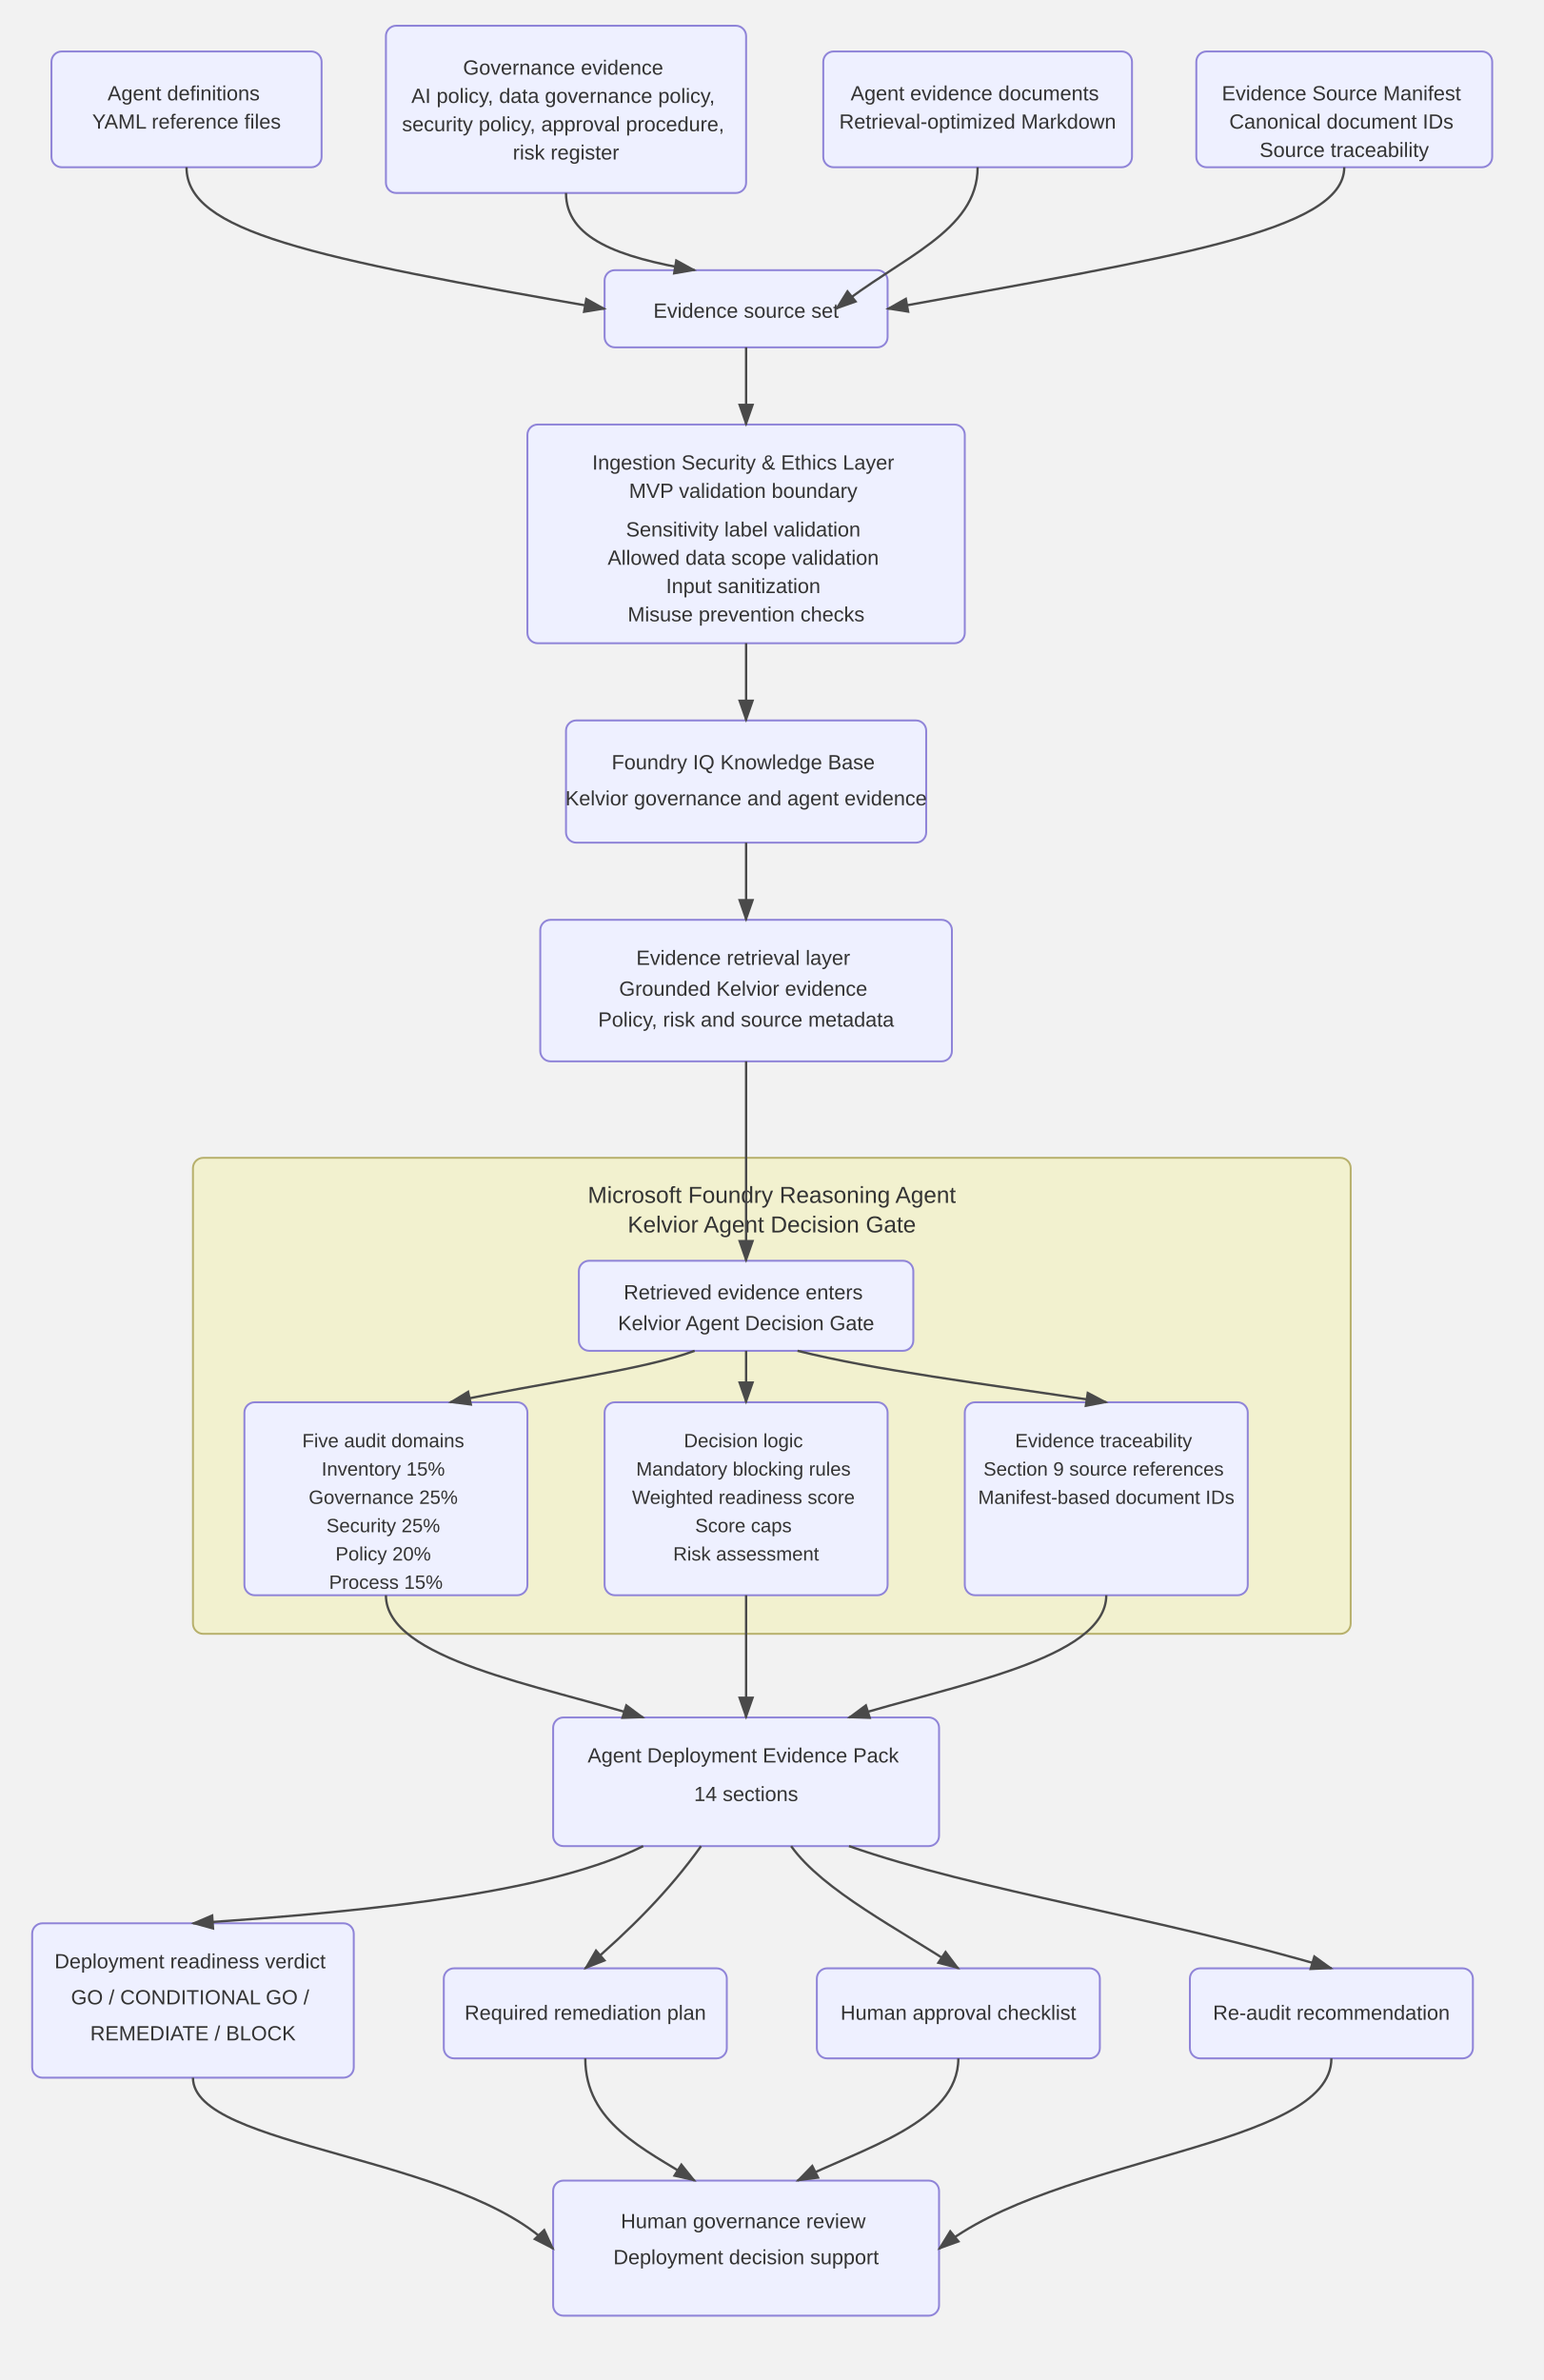
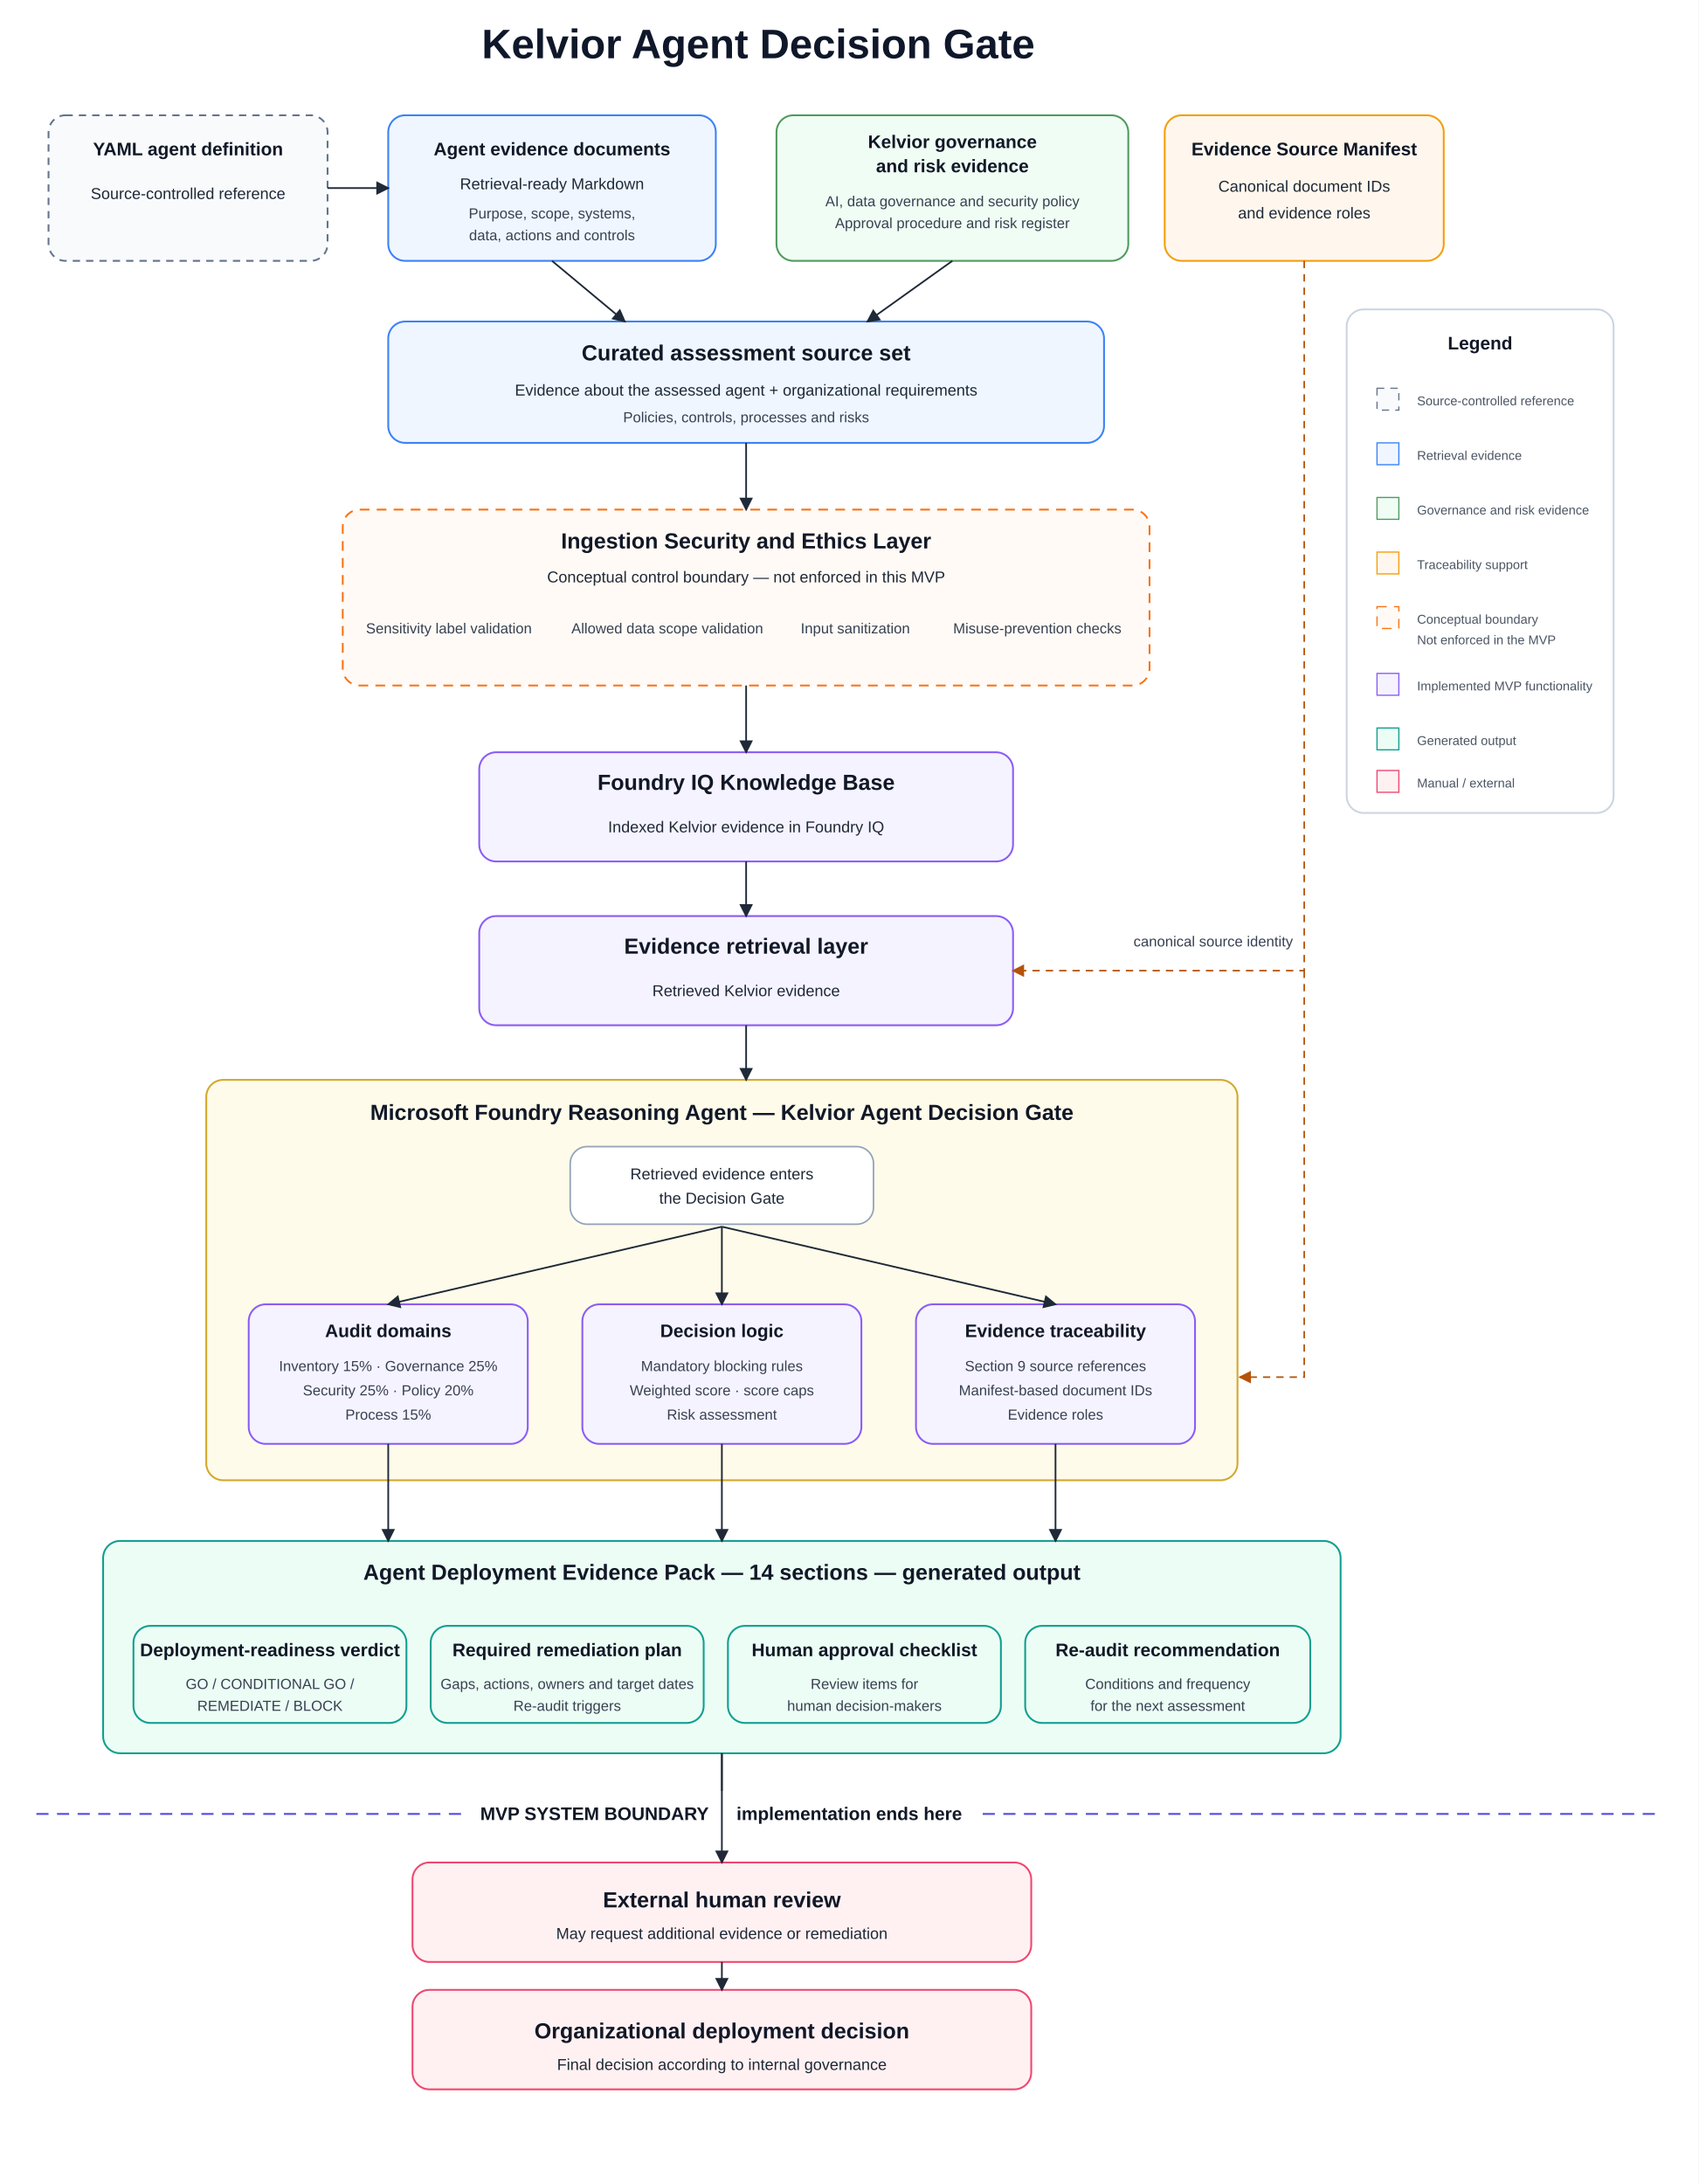
- <svg xmlns="http://www.w3.org/2000/svg" width="1200" height="1850" viewBox="0 0 1200 1850">
+ <svg xmlns="http://www.w3.org/2000/svg" width="1400" height="1800" viewBox="0 0 1400 1800" role="img" aria-labelledby="title desc">
  <defs>
    <style>
+       .page-title {
+         font: 700 34px Arial, Helvetica, sans-serif;
+         fill: #0f172a;
+       }
+ 
+       .section-title {
+         font: 700 18px Arial, Helvetica, sans-serif;
+         fill: #111827;
+       }
+ 
+       .box-title {
+         font: 700 15px Arial, Helvetica, sans-serif;
+         fill: #111827;
+       }
+ 
+       .body {
+         font: 13px Arial, Helvetica, sans-serif;
+         fill: #1f2937;
+       }
+ 
+       .small {
+         font: 12px Arial, Helvetica, sans-serif;
+         fill: #374151;
+       }
+ 
+       .tiny {
+         font: 10.5px Arial, Helvetica, sans-serif;
+         fill: #4b5563;
+       }
+ 
+       .center {
+         text-anchor: middle;
+       }
+ 
+       .left {
+         text-anchor: start;
+       }
+ 
      .box {
-         fill: #eef0ff;
-         stroke: #8f84d8;
+         rx: 14;
+         ry: 14;
        stroke-width: 1.5;
-         rx: 8;
-         ry: 8;
-       }
-       .subgraph {
-         fill: #f2f1cf;
-         stroke: #b7b06c;
+       }
+ 
+       .source {
+         fill: #f8fafc;
+         stroke: #64748b;
+         stroke-dasharray: 6 5;
+       }
+ 
+       .retrieval {
+         fill: #eff6ff;
+         stroke: #3b82f6;
+       }
+ 
+       .governance {
+         fill: #f0fdf4;
+         stroke: #4f9b5f;
+       }
+ 
+       .tracebox {
+         fill: #fff7ed;
+         stroke: #f59e0b;
+       }
+ 
+       .concept {
+         fill: #fffaf5;
+         stroke: #f97316;
+         stroke-dasharray: 8 6;
+       }
+ 
+       .implemented {
+         fill: #f5f3ff;
+         stroke: #8b5cf6;
+       }
+ 
+       .agent {
+         fill: #fffbea;
+         stroke: #d4a72c;
+       }
+ 
+       .output {
+         fill: #ecfdf5;
+         stroke: #0f9f8f;
+       }
+ 
+       .external {
+         fill: #fff1f2;
+         stroke: #ef476f;
+       }
+ 
+       .legend {
+         fill: #ffffff;
+         stroke: #cbd5e1;
+       }
+ 
+       .flow {
+         stroke: #1f2937;
+         stroke-width: 1.4;
+         fill: none;
+         marker-end: url(#arrow);
+       }
+ 
+       .trace {
+         stroke: #b45309;
+         stroke-width: 1.3;
+         stroke-dasharray: 6 5;
+         fill: none;
+         marker-end: url(#arrowTrace);
+       }
+ 
+       .boundary {
+         stroke: #4f46e5;
        stroke-width: 1.5;
-         rx: 8;
-         ry: 8;
-       }
-       .label {
-         font-family: Arial, Helvetica, sans-serif;
-         font-size: 16px;
-         fill: #333;
-         text-anchor: middle;
-       }
-       .small {
-         font-size: 15px;
-       }
-       .subgraph-title {
-         font-family: Arial, Helvetica, sans-serif;
-         font-size: 18px;
-         fill: #333;
-         text-anchor: middle;
-       }
-       .arrow {
-         stroke: #4a4a4a;
-         stroke-width: 1.8;
-         fill: none;
-         marker-end: url(#arrowhead);
+         stroke-dasharray: 10 7;
      }
    </style>
-     <marker id="arrowhead" markerWidth="10" markerHeight="7" refX="9" refY="3.5" orient="auto">
-       <polygon points="0 0, 10 3.5, 0 7" fill="#4a4a4a" />
+     <marker id="arrow" markerWidth="8" markerHeight="8" refX="7" refY="4" orient="auto">
+       <path d="M0,0 L8,4 L0,8 Z" fill="#1f2937" />
+     </marker>
+     <marker id="arrowTrace" markerWidth="8" markerHeight="8" refX="7" refY="4" orient="auto">
+       <path d="M0,0 L8,4 L0,8 Z" fill="#b45309" />
    </marker>
  </defs>
-   <rect x="0" y="0" width="1200" height="1850" fill="#f2f2f2" />
-   <rect class="box" x="40" y="40" width="210" height="90" />
-   <text class="label" x="145" y="78">
-     <tspan x="145" dy="0">Agent definitions</tspan>
-     <tspan x="145" dy="22">YAML reference files</tspan>
-   </text>
-   <rect class="box" x="300" y="20" width="280" height="130" />
-   <text class="label" x="440" y="58">
-     <tspan x="440" dy="0">Governance evidence</tspan>
-     <tspan x="440" dy="22">AI policy, data governance policy,</tspan>
-     <tspan x="440" dy="22">security policy, approval procedure,</tspan>
-     <tspan x="440" dy="22">risk register</tspan>
-   </text>
-   <rect class="box" x="640" y="40" width="240" height="90" />
-   <text class="label" x="760" y="78">
-     <tspan x="760" dy="0">Agent evidence documents</tspan>
-     <tspan x="760" dy="22">Retrieval-optimized Markdown</tspan>
-   </text>
-   <rect class="box" x="930" y="40" width="230" height="90" />
-   <text class="label" x="1045" y="78">
-     <tspan x="1045" dy="0">Evidence Source Manifest</tspan>
-     <tspan x="1045" dy="22">Canonical document IDs</tspan>
-     <tspan x="1045" dy="22">Source traceability</tspan>
-   </text>
-   <rect class="box" x="470" y="210" width="220" height="60" />
-   <text class="label" x="580" y="247">Evidence source set</text>
-   <path class="arrow" d="M145 130 C145 180, 240 200, 470 240" />
-   <path class="arrow" d="M440 150 C440 185, 480 200, 540 210" />
-   <path class="arrow" d="M760 130 C760 180, 700 200, 650 240" />
-   <path class="arrow" d="M1045 130 C1045 180, 910 200, 690 240" />
-   <rect class="box" x="410" y="330" width="340" height="170" />
-   <text class="label" x="580" y="365">
-     <tspan x="580" dy="0">Ingestion Security &amp; Ethics Layer</tspan>
-     <tspan x="580" dy="22">MVP validation boundary</tspan>
-     <tspan x="580" dy="30">Sensitivity label validation</tspan>
-     <tspan x="580" dy="22">Allowed data scope validation</tspan>
-     <tspan x="580" dy="22">Input sanitization</tspan>
-     <tspan x="580" dy="22">Misuse prevention checks</tspan>
-   </text>
-   <path class="arrow" d="M580 270 L580 330" />
-   <rect class="box" x="440" y="560" width="280" height="95" />
-   <text class="label" x="580" y="598">
-     <tspan x="580" dy="0">Foundry IQ Knowledge Base</tspan>
-     <tspan x="580" dy="28">Kelvior governance and agent evidence</tspan>
-   </text>
-   <path class="arrow" d="M580 500 L580 560" />
-   <rect class="box" x="420" y="715" width="320" height="110" />
-   <text class="label" x="580" y="750">
-     <tspan x="580" dy="0">Evidence retrieval layer</tspan>
-     <tspan x="580" dy="24">Grounded Kelvior evidence</tspan>
-     <tspan x="580" dy="24">Policy, risk and source metadata</tspan>
-   </text>
-   <path class="arrow" d="M580 655 L580 715" />
-   <rect class="subgraph" x="150" y="900" width="900" height="370" />
-   <text class="subgraph-title" x="600" y="935">Microsoft Foundry Reasoning Agent</text>
-   <text class="subgraph-title" x="600" y="958">Kelvior Agent Decision Gate</text>
-   <rect class="box" x="450" y="980" width="260" height="70" />
-   <text class="label" x="580" y="1010">
-     <tspan x="580" dy="0">Retrieved evidence enters</tspan>
-     <tspan x="580" dy="24">Kelvior Agent Decision Gate</tspan>
-   </text>
-   <path class="arrow" d="M580 825 L580 980" />
-   <rect class="box" x="190" y="1090" width="220" height="150" />
-   <text class="label small" x="300" y="1125">
-     <tspan x="300" dy="0">Five audit domains</tspan>
-     <tspan x="300" dy="22">Inventory 15%</tspan>
-     <tspan x="300" dy="22">Governance 25%</tspan>
-     <tspan x="300" dy="22">Security 25%</tspan>
-     <tspan x="300" dy="22">Policy 20%</tspan>
-     <tspan x="300" dy="22">Process 15%</tspan>
-   </text>
-   <rect class="box" x="470" y="1090" width="220" height="150" />
-   <text class="label small" x="580" y="1125">
-     <tspan x="580" dy="0">Decision logic</tspan>
-     <tspan x="580" dy="22">Mandatory blocking rules</tspan>
-     <tspan x="580" dy="22">Weighted readiness score</tspan>
-     <tspan x="580" dy="22">Score caps</tspan>
-     <tspan x="580" dy="22">Risk assessment</tspan>
-   </text>
-   <rect class="box" x="750" y="1090" width="220" height="150" />
-   <text class="label small" x="860" y="1125">
-     <tspan x="860" dy="0">Evidence traceability</tspan>
-     <tspan x="860" dy="22">Section 9 source references</tspan>
-     <tspan x="860" dy="22">Manifest-based document IDs</tspan>
-   </text>
-   <path class="arrow" d="M540 1050 C500 1065, 420 1075, 350 1090" />
-   <path class="arrow" d="M580 1050 L580 1090" />
-   <path class="arrow" d="M620 1050 C680 1065, 760 1075, 860 1090" />
-   <rect class="box" x="430" y="1335" width="300" height="100" />
-   <text class="label" x="580" y="1370">
-     <tspan x="580" dy="0">Agent Deployment Evidence Pack</tspan>
-     <tspan x="580" dy="30">14 sections</tspan>
-   </text>
-   <path class="arrow" d="M300 1240 C300 1290, 420 1310, 500 1335" />
-   <path class="arrow" d="M580 1240 L580 1335" />
-   <path class="arrow" d="M860 1240 C860 1290, 740 1310, 660 1335" />
-   <rect class="box" x="25" y="1495" width="250" height="120" />
-   <text class="label" x="150" y="1530">
-     <tspan x="150" dy="0">Deployment readiness verdict</tspan>
-     <tspan x="150" dy="28">GO / CONDITIONAL GO /</tspan>
-     <tspan x="150" dy="28">REMEDIATE / BLOCK</tspan>
-   </text>
-   <rect class="box" x="345" y="1530" width="220" height="70" />
-   <text class="label" x="455" y="1570">Required remediation plan</text>
-   <rect class="box" x="635" y="1530" width="220" height="70" />
-   <text class="label" x="745" y="1570">Human approval checklist</text>
-   <rect class="box" x="925" y="1530" width="220" height="70" />
-   <text class="label" x="1035" y="1570">Re-audit recommendation</text>
-   <path class="arrow" d="M500 1435 C430 1470, 300 1485, 150 1495" />
-   <path class="arrow" d="M545 1435 C520 1470, 490 1500, 455 1530" />
-   <path class="arrow" d="M615 1435 C640 1470, 700 1500, 745 1530" />
-   <path class="arrow" d="M660 1435 C760 1470, 900 1490, 1035 1530" />
-   <rect class="box" x="430" y="1695" width="300" height="105" />
-   <text class="label" x="580" y="1732">
-     <tspan x="580" dy="0">Human governance review</tspan>
-     <tspan x="580" dy="28">Deployment decision support</tspan>
-   </text>
-   <path class="arrow" d="M150 1615 C150 1670, 360 1675, 430 1748" />
-   <path class="arrow" d="M455 1600 C455 1650, 500 1670, 540 1695" />
-   <path class="arrow" d="M745 1600 C745 1650, 670 1670, 620 1695" />
-   <path class="arrow" d="M1035 1600 C1035 1670, 820 1675, 730 1748" />
+   <rect width="1400" height="1800" fill="#ffffff" />
+   <text x="625" y="48" class="page-title center">
+     Kelvior Agent Decision Gate 
+   </text>
+   <rect x="40" y="95" width="230" height="120" class="box source" />
+   <text x="155" y="128" class="box-title center">
+     YAML agent definition
+   </text>
+   <text x="155" y="164" class="body center">
+     Source-controlled reference
+   </text>
+   <rect x="320" y="95" width="270" height="120" class="box retrieval" />
+   <text x="455" y="128" class="box-title center">
+     Agent evidence documents
+   </text>
+   <text x="455" y="156" class="body center">
+     Retrieval-ready Markdown
+   </text>
+   <text x="455" y="180" class="small center">
+     Purpose, scope, systems,
+   </text>
+   <text x="455" y="198" class="small center">
+     data, actions and controls
+   </text>
+   <rect x="640" y="95" width="290" height="120" class="box governance" />
+   <text x="785" y="122" class="box-title center">
+     Kelvior governance
+   </text>
+   <text x="785" y="142" class="box-title center">
+     and risk evidence
+   </text>
+   <text x="785" y="170" class="small center">
+   AI, data governance and security policy
+ </text>
+   <text x="785" y="188" class="small center">
+   Approval procedure and risk register
+ </text>
+   <rect x="960" y="95" width="230" height="120" class="box tracebox" />
+   <text x="1075" y="128" class="box-title center">
+     Evidence Source Manifest
+   </text>
+   <text x="1075" y="158" class="body center">
+     Canonical document IDs
+   </text>
+   <text x="1075" y="180" class="body center">
+     and evidence roles
+   </text>
+   <path d="M270 155 L320 155" class="flow" />
+   <rect x="320" y="265" width="590" height="100" class="box retrieval" />
+   <text x="615" y="297" class="section-title center">
+     Curated assessment source set
+   </text>
+   <text x="615" y="326" class="body center">
+     Evidence about the assessed agent + organizational requirements
+   </text>
+   <text x="615" y="348" class="small center">
+     Policies, controls, processes and risks
+   </text>
+   <path d="M455 215 L515 265" class="flow" />
+   <path d="M785 215 L715 265" class="flow" />
+   <rect x="1110" y="255" width="220" height="415" class="box legend" />
+   <text x="1220" y="288" class="box-title center">
+   Legend
+ </text>
+   <rect x="1135" y="320" width="18" height="18" class="source" />
+   <text x="1168" y="334" class="tiny left">
+   Source-controlled reference
+ </text>
+   <rect x="1135" y="365" width="18" height="18" class="retrieval" />
+   <text x="1168" y="379" class="tiny left">
+   Retrieval evidence
+ </text>
+   <rect x="1135" y="410" width="18" height="18" class="governance" />
+   <text x="1168" y="424" class="tiny left">
+   Governance and risk evidence
+ </text>
+   <rect x="1135" y="455" width="18" height="18" class="tracebox" />
+   <text x="1168" y="469" class="tiny left">
+   Traceability support
+ </text>
+   <rect x="1135" y="500" width="18" height="18" class="concept" />
+   <text x="1168" y="514" class="tiny left">
+   Conceptual boundary
+ </text>
+   <text x="1168" y="531" class="tiny left">
+   Not enforced in the MVP
+ </text>
+   <rect x="1135" y="555" width="18" height="18" class="implemented" />
+   <text x="1168" y="569" class="tiny left">
+   Implemented MVP functionality
+ </text>
+   <rect x="1135" y="600" width="18" height="18" class="output" />
+   <text x="1168" y="614" class="tiny left">
+   Generated output
+ </text>
+   <rect x="1135" y="635" width="18" height="18" class="external" />
+   <text x="1168" y="649" class="tiny left">
+   Manual / external
+ </text>
+   <rect x="282.5" y="420" width="665" height="145" class="box concept" />
+   <text x="615" y="452" class="section-title center">
+     Ingestion Security and Ethics Layer
+   </text>
+   <text x="615" y="480" class="body center">
+     Conceptual control boundary — not enforced in this MVP
+   </text>
+   <text x="370" y="522" class="small center">
+     Sensitivity label validation
+   </text>
+   <text x="550" y="522" class="small center">
+     Allowed data scope validation
+   </text>
+   <text x="705" y="522" class="small center">
+     Input sanitization
+   </text>
+   <text x="855" y="522" class="small center">
+     Misuse-prevention checks
+   </text>
+   <path d="M615 365 L615 420" class="flow" />
+   <rect x="395" y="620" width="440" height="90" class="box implemented" />
+   <text x="615" y="651" class="section-title center">
+     Foundry IQ Knowledge Base
+   </text>
+   <text x="615" y="686" class="body center">
+     Indexed Kelvior evidence in Foundry IQ
+   </text>
+   <path d="M615 565 L615 620" class="flow" />
+   <rect x="395" y="755" width="440" height="90" class="box implemented" />
+   <text x="615" y="786" class="section-title center">
+     Evidence retrieval layer
+   </text>
+   <text x="615" y="821" class="body center">
+     Retrieved Kelvior evidence
+   </text>
+   <path d="M615 710 L615 755" class="flow" />
+   <path d="M1075 215 L1075 800 L835 800" class="trace" />
+   <text x="1000" y="780" class="small center">
+     canonical source identity
+   </text>
+   <rect x="170" y="890" width="850" height="330" class="box agent" />
+   <text x="595" y="923" class="section-title center">
+     Microsoft Foundry Reasoning Agent — Kelvior Agent Decision Gate
+   </text>
+   <rect x="470" y="945" width="250" height="64" fill="#ffffff" stroke="#94a3b8" stroke-width="1.3" rx="14" ry="14" />
+   <text x="595" y="972" class="body center">
+   Retrieved evidence enters
+ </text>
+   <text x="595" y="992" class="body center">
+   the Decision Gate
+ </text>
+   <path d="M615 845 L615 890" class="flow" />
+   <rect x="205" y="1075" width="230" height="115" class="box implemented" />
+   <text x="320" y="1102" class="box-title center">
+     Audit domains
+   </text>
+   <text x="320" y="1130" class="small center">
+     Inventory 15% · Governance 25%
+   </text>
+   <text x="320" y="1150" class="small center">
+     Security 25% · Policy 20%
+   </text>
+   <text x="320" y="1170" class="small center">
+     Process 15%
+   </text>
+   <rect x="480" y="1075" width="230" height="115" class="box implemented" />
+   <text x="595" y="1102" class="box-title center">
+     Decision logic
+   </text>
+   <text x="595" y="1130" class="small center">
+     Mandatory blocking rules
+   </text>
+   <text x="595" y="1150" class="small center">
+     Weighted score · score caps
+   </text>
+   <text x="595" y="1170" class="small center">
+     Risk assessment
+   </text>
+   <rect x="755" y="1075" width="230" height="115" class="box implemented" />
+   <text x="870" y="1102" class="box-title center">
+     Evidence traceability
+   </text>
+   <text x="870" y="1130" class="small center">
+     Section 9 source references
+   </text>
+   <text x="870" y="1150" class="small center">
+     Manifest-based document IDs
+   </text>
+   <text x="870" y="1170" class="small center">
+     Evidence roles
+   </text>
+   <path d="M595 1011 L320 1075" class="flow" />
+   <path d="M595 1011 L595 1075" class="flow" />
+   <path d="M595 1011 L870 1075" class="flow" />
+   <path d="M1075 800 L1075 1135 L1022 1135" class="trace" />
+   <rect x="85" y="1270" width="1020" height="175" class="box output" />
+   <text x="595" y="1302" class="section-title center">
+     Agent Deployment Evidence Pack — 14 sections — generated output
+   </text>
+   <rect x="110" y="1340" width="225" height="80" class="box output" />
+   <text x="222.5" y="1365" class="box-title center">
+     Deployment-readiness verdict
+   </text>
+   <text x="222.5" y="1392" class="small center">
+     GO / CONDITIONAL GO /
+   </text>
+   <text x="222.5" y="1410" class="small center">
+     REMEDIATE / BLOCK
+   </text>
+   <rect x="355" y="1340" width="225" height="80" class="box output" />
+   <text x="467.5" y="1365" class="box-title center">
+     Required remediation plan
+   </text>
+   <text x="467.5" y="1392" class="small center">
+     Gaps, actions, owners and target dates
+   </text>
+   <text x="467.5" y="1410" class="small center">
+     Re-audit triggers
+   </text>
+   <rect x="600" y="1340" width="225" height="80" class="box output" />
+   <text x="712.5" y="1365" class="box-title center">
+     Human approval checklist
+   </text>
+   <text x="712.5" y="1392" class="small center">
+     Review items for
+   </text>
+   <text x="712.5" y="1410" class="small center">
+     human decision-makers
+   </text>
+   <rect x="845" y="1340" width="235" height="80" class="box output" />
+   <text x="962.5" y="1365" class="box-title center">
+     Re-audit recommendation
+   </text>
+   <text x="962.5" y="1392" class="small center">
+     Conditions and frequency
+   </text>
+   <text x="962.5" y="1410" class="small center">
+     for the next assessment
+   </text>
+   <path d="M320 1190 L320 1270" class="flow" />
+   <path d="M595 1190 L595 1270" class="flow" />
+   <path d="M870 1190 L870 1270" class="flow" />
+   <line x1="30" y1="1495" x2="385" y2="1495" class="boundary" />
+   <line x1="810" y1="1495" x2="1370" y2="1495" class="boundary" />
+   <rect x="385" y="1476" width="410" height="38" fill="#ffffff" />
+   <text x="490" y="1500" class="box-title center" fill="#4f46e5">
+   MVP SYSTEM BOUNDARY
+ </text>
+   <text x="700" y="1500" class="box-title center" fill="#4f46e5">
+   implementation ends here
+ </text>
+   <path d="M595 1445 L595 1476" stroke="#1f2937" stroke-width="1.4" fill="none" />
+   <rect x="340" y="1535" width="510" height="82" class="box external" />
+   <text x="595" y="1572" class="section-title center">
+     External human review
+   </text>
+   <text x="595" y="1598" class="body center">
+     May request additional evidence or remediation
+   </text>
+   <path d="M595 1445 L595 1535" class="flow" />
+   <rect x="340" y="1640" width="510" height="82" class="box external" />
+   <text x="595" y="1680" class="section-title center">
+     Organizational deployment decision
+   </text>
+   <text x="595" y="1706" class="body center">
+     Final decision according to internal governance
+   </text>
+   <path d="M595 1617 L595 1640" class="flow" />
</svg>
